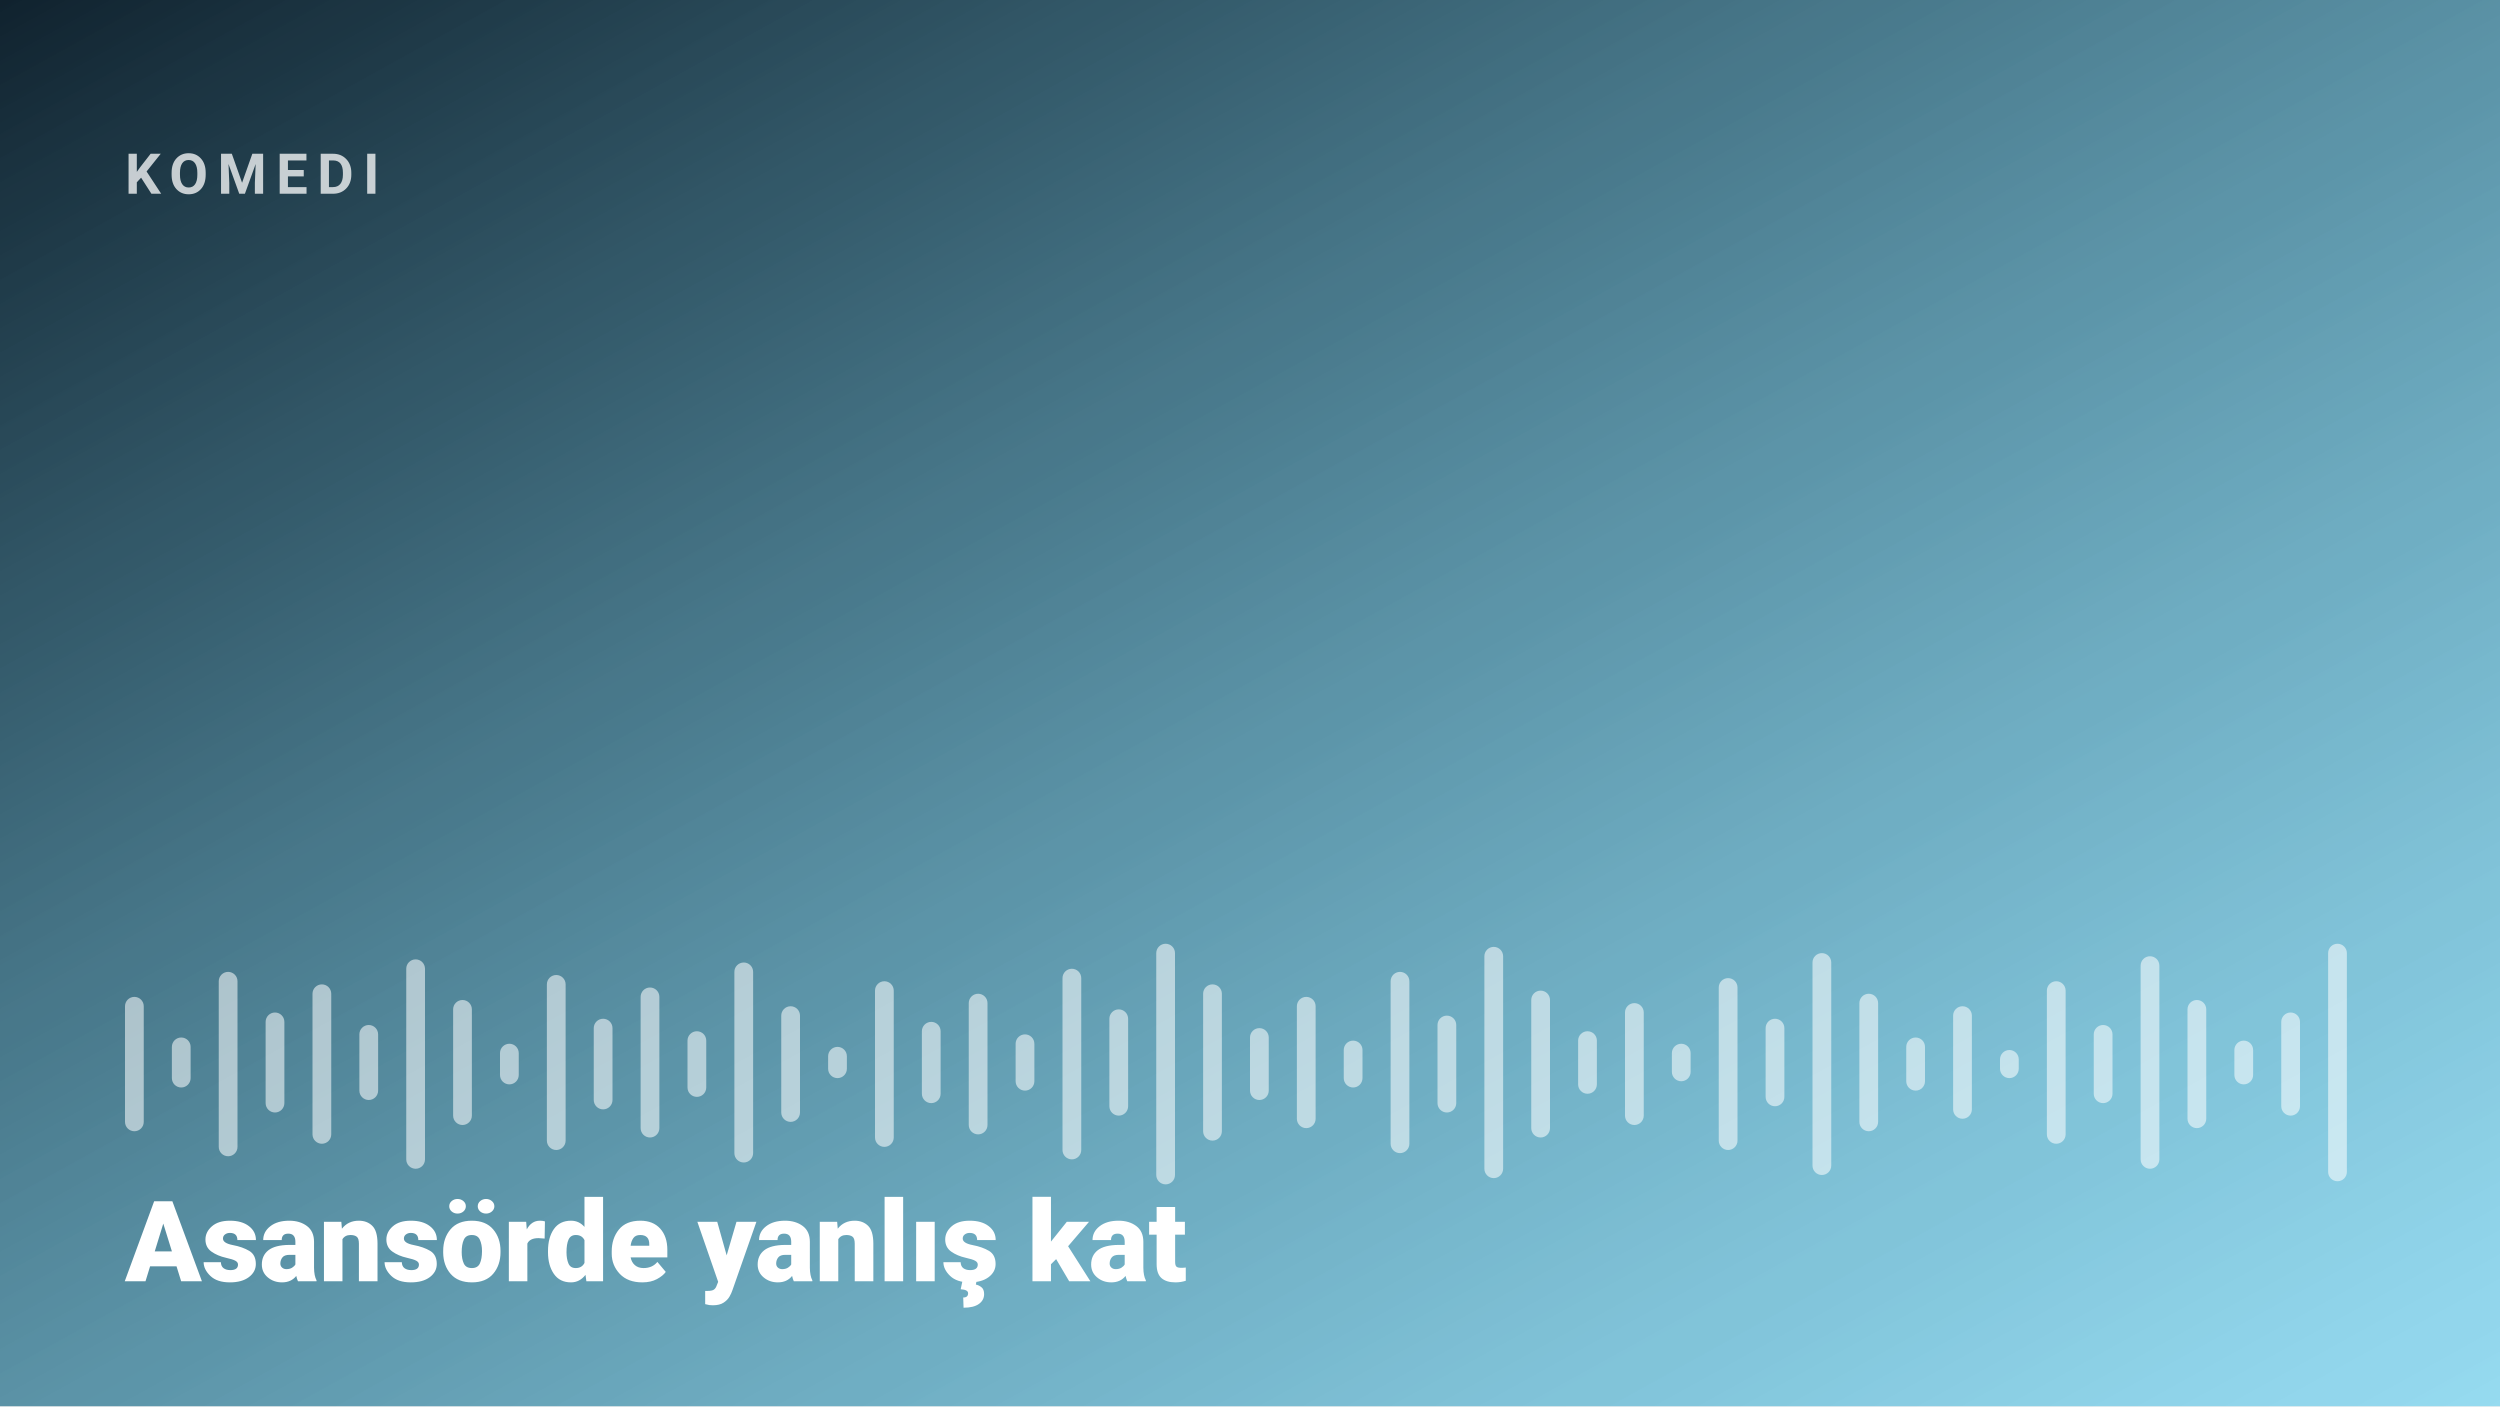
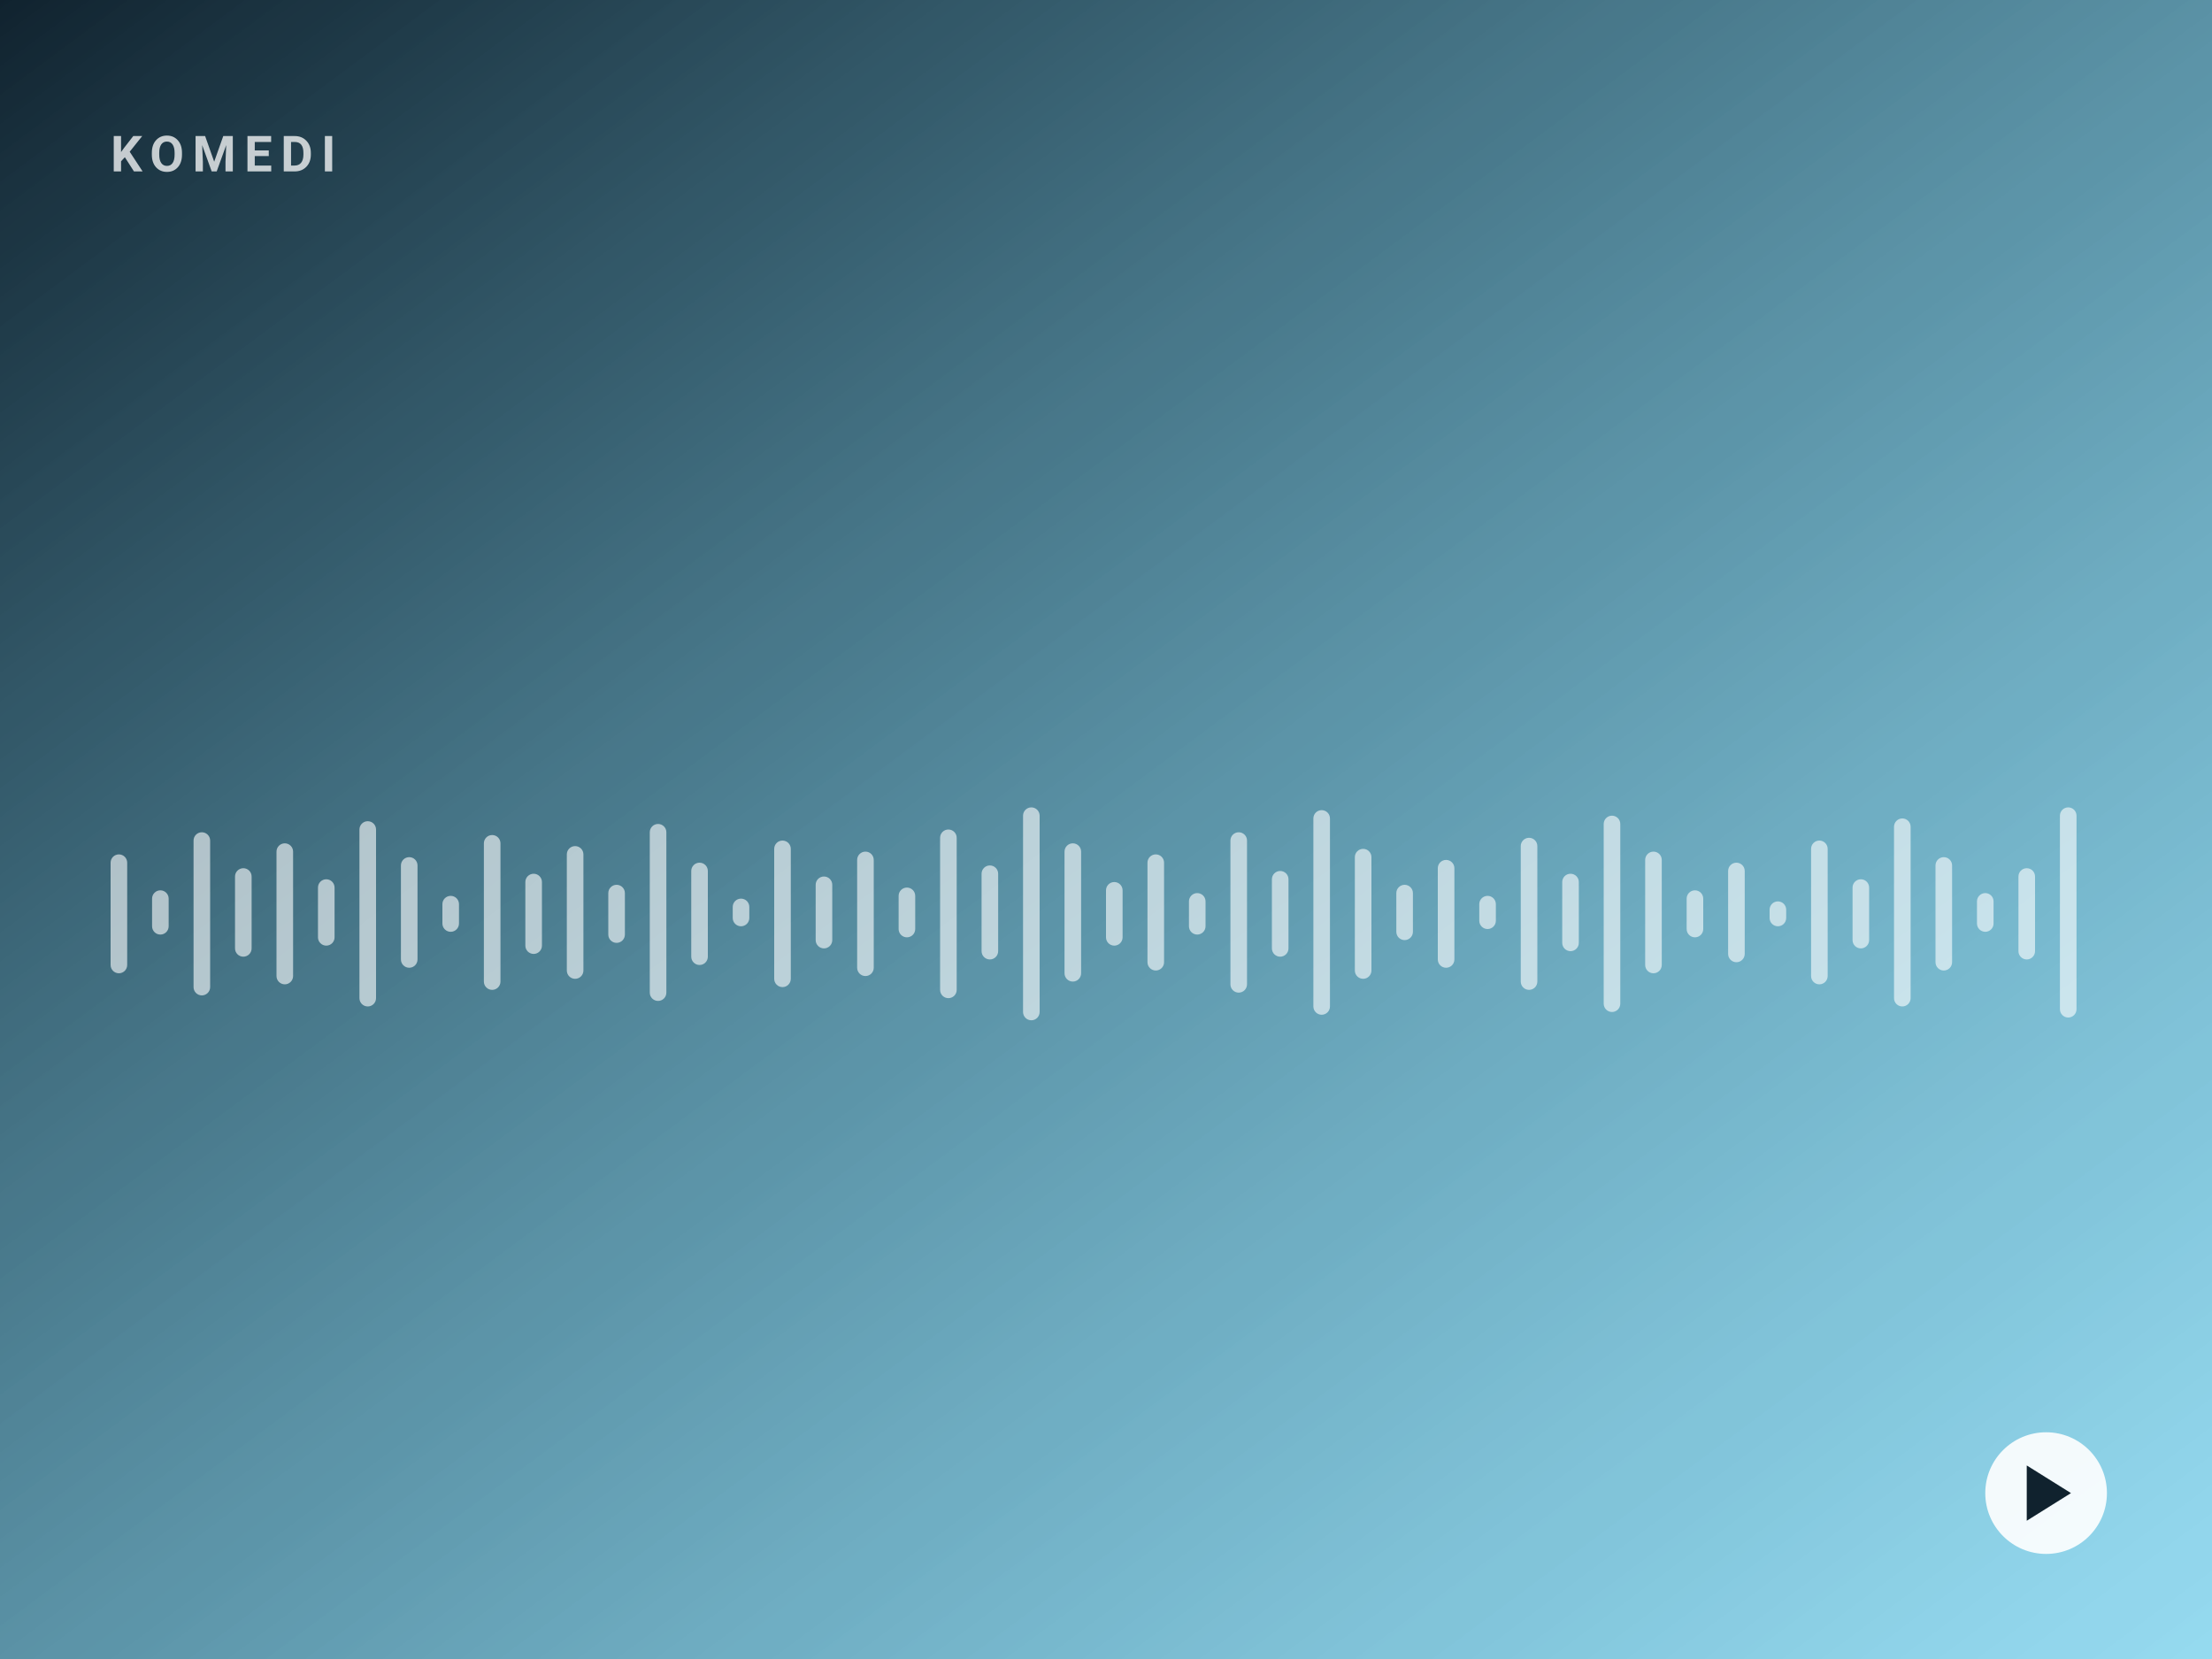
- <svg xmlns="http://www.w3.org/2000/svg" viewBox="0 0 800 450" width="800" height="450" role="img" aria-label="Asansörde yanlış kat">
+ <svg xmlns="http://www.w3.org/2000/svg" viewBox="0 0 800 600" width="800" height="600" role="img" aria-label="Asansörde yanlış kat">
  <defs>
    <linearGradient id="g" x1="0" y1="0" x2="1" y2="1">
      <stop offset="0" stop-color="#10222e" />
      <stop offset="1" stop-color="#4cc9f0" stop-opacity="0.55" />
    </linearGradient>
    <filter id="blur">
      <feGaussianBlur stdDeviation="40" />
    </filter>
  </defs>
-   <rect width="800" height="450" fill="url(#g)" />
+   <rect width="800" height="600" fill="url(#g)" />
  <g filter="url(#blur)">
-     <circle cx="-207" cy="-7" r="65" fill="#ffb443" opacity="0.11" />
+     <circle cx="-207" cy="-307" r="65" fill="#ffb443" opacity="0.11" />
    <circle cx="-356" cy="-28" r="158" fill="#4cc9f0" opacity="0.21" />
-     <circle cx="-135" cy="-14" r="112" fill="#ffb443" opacity="0.16" />
+     <circle cx="-135" cy="-314" r="112" fill="#ffb443" opacity="0.16" />
    <circle cx="-347" cy="-239" r="148" fill="#4cc9f0" opacity="0.20" />
    <circle cx="-294" cy="57" r="117" fill="#ffb443" opacity="0.16" />
  </g>
  <g>
-     <rect x="40" y="319" width="6" height="43" rx="3" fill="#fff" opacity="0.55" />
-     <rect x="55" y="332" width="6" height="16" rx="3" fill="#fff" opacity="0.55" />
-     <rect x="70" y="311" width="6" height="59" rx="3" fill="#fff" opacity="0.55" />
-     <rect x="85" y="324" width="6" height="32" rx="3" fill="#fff" opacity="0.55" />
-     <rect x="100" y="315" width="6" height="51" rx="3" fill="#fff" opacity="0.55" />
-     <rect x="115" y="328" width="6" height="24" rx="3" fill="#fff" opacity="0.55" />
-     <rect x="130" y="307" width="6" height="67" rx="3" fill="#fff" opacity="0.55" />
-     <rect x="145" y="320" width="6" height="40" rx="3" fill="#fff" opacity="0.55" />
-     <rect x="160" y="334" width="6" height="13" rx="3" fill="#fff" opacity="0.55" />
-     <rect x="175" y="312" width="6" height="56" rx="3" fill="#fff" opacity="0.55" />
-     <rect x="190" y="326" width="6" height="29" rx="3" fill="#fff" opacity="0.55" />
-     <rect x="205" y="316" width="6" height="48" rx="3" fill="#fff" opacity="0.55" />
-     <rect x="220" y="330" width="6" height="21" rx="3" fill="#fff" opacity="0.55" />
-     <rect x="235" y="308" width="6" height="64" rx="3" fill="#fff" opacity="0.55" />
-     <rect x="250" y="322" width="6" height="37" rx="3" fill="#fff" opacity="0.55" />
-     <rect x="265" y="335" width="6" height="10" rx="3" fill="#fff" opacity="0.55" />
-     <rect x="280" y="314" width="6" height="53" rx="3" fill="#fff" opacity="0.55" />
-     <rect x="295" y="327" width="6" height="26" rx="3" fill="#fff" opacity="0.55" />
-     <rect x="310" y="318" width="6" height="45" rx="3" fill="#fff" opacity="0.55" />
-     <rect x="325" y="331" width="6" height="18" rx="3" fill="#fff" opacity="0.55" />
-     <rect x="340" y="310" width="6" height="61" rx="3" fill="#fff" opacity="0.55" />
-     <rect x="355" y="323" width="6" height="34" rx="3" fill="#fff" opacity="0.55" />
-     <rect x="370" y="302" width="6" height="77" rx="3" fill="#fff" opacity="0.55" />
-     <rect x="385" y="315" width="6" height="50" rx="3" fill="#fff" opacity="0.55" />
-     <rect x="400" y="329" width="6" height="23" rx="3" fill="#fff" opacity="0.55" />
-     <rect x="415" y="319" width="6" height="42" rx="3" fill="#fff" opacity="0.55" />
-     <rect x="430" y="333" width="6" height="15" rx="3" fill="#fff" opacity="0.55" />
-     <rect x="445" y="311" width="6" height="58" rx="3" fill="#fff" opacity="0.55" />
-     <rect x="460" y="325" width="6" height="31" rx="3" fill="#fff" opacity="0.55" />
-     <rect x="475" y="303" width="6" height="74" rx="3" fill="#fff" opacity="0.55" />
-     <rect x="490" y="317" width="6" height="47" rx="3" fill="#fff" opacity="0.55" />
-     <rect x="505" y="330" width="6" height="20" rx="3" fill="#fff" opacity="0.55" />
-     <rect x="520" y="321" width="6" height="39" rx="3" fill="#fff" opacity="0.55" />
-     <rect x="535" y="334" width="6" height="12" rx="3" fill="#fff" opacity="0.55" />
-     <rect x="550" y="313" width="6" height="55" rx="3" fill="#fff" opacity="0.55" />
-     <rect x="565" y="326" width="6" height="28" rx="3" fill="#fff" opacity="0.55" />
-     <rect x="580" y="305" width="6" height="71" rx="3" fill="#fff" opacity="0.55" />
-     <rect x="595" y="318" width="6" height="44" rx="3" fill="#fff" opacity="0.55" />
-     <rect x="610" y="332" width="6" height="17" rx="3" fill="#fff" opacity="0.55" />
-     <rect x="625" y="322" width="6" height="36" rx="3" fill="#fff" opacity="0.55" />
-     <rect x="640" y="336" width="6" height="9" rx="3" fill="#fff" opacity="0.55" />
-     <rect x="655" y="314" width="6" height="52" rx="3" fill="#fff" opacity="0.55" />
-     <rect x="670" y="328" width="6" height="25" rx="3" fill="#fff" opacity="0.55" />
-     <rect x="685" y="306" width="6" height="68" rx="3" fill="#fff" opacity="0.55" />
-     <rect x="700" y="320" width="6" height="41" rx="3" fill="#fff" opacity="0.55" />
-     <rect x="715" y="333" width="6" height="14" rx="3" fill="#fff" opacity="0.55" />
-     <rect x="730" y="324" width="6" height="33" rx="3" fill="#fff" opacity="0.55" />
-     <rect x="745" y="302" width="6" height="76" rx="3" fill="#fff" opacity="0.55" />
+     <rect x="40" y="309" width="6" height="43" rx="3" fill="#fff" opacity="0.6" />
+     <rect x="55" y="322" width="6" height="16" rx="3" fill="#fff" opacity="0.6" />
+     <rect x="70" y="301" width="6" height="59" rx="3" fill="#fff" opacity="0.6" />
+     <rect x="85" y="314" width="6" height="32" rx="3" fill="#fff" opacity="0.6" />
+     <rect x="100" y="305" width="6" height="51" rx="3" fill="#fff" opacity="0.6" />
+     <rect x="115" y="318" width="6" height="24" rx="3" fill="#fff" opacity="0.6" />
+     <rect x="130" y="297" width="6" height="67" rx="3" fill="#fff" opacity="0.6" />
+     <rect x="145" y="310" width="6" height="40" rx="3" fill="#fff" opacity="0.6" />
+     <rect x="160" y="324" width="6" height="13" rx="3" fill="#fff" opacity="0.6" />
+     <rect x="175" y="302" width="6" height="56" rx="3" fill="#fff" opacity="0.6" />
+     <rect x="190" y="316" width="6" height="29" rx="3" fill="#fff" opacity="0.6" />
+     <rect x="205" y="306" width="6" height="48" rx="3" fill="#fff" opacity="0.6" />
+     <rect x="220" y="320" width="6" height="21" rx="3" fill="#fff" opacity="0.6" />
+     <rect x="235" y="298" width="6" height="64" rx="3" fill="#fff" opacity="0.6" />
+     <rect x="250" y="312" width="6" height="37" rx="3" fill="#fff" opacity="0.6" />
+     <rect x="265" y="325" width="6" height="10" rx="3" fill="#fff" opacity="0.6" />
+     <rect x="280" y="304" width="6" height="53" rx="3" fill="#fff" opacity="0.6" />
+     <rect x="295" y="317" width="6" height="26" rx="3" fill="#fff" opacity="0.6" />
+     <rect x="310" y="308" width="6" height="45" rx="3" fill="#fff" opacity="0.6" />
+     <rect x="325" y="321" width="6" height="18" rx="3" fill="#fff" opacity="0.6" />
+     <rect x="340" y="300" width="6" height="61" rx="3" fill="#fff" opacity="0.6" />
+     <rect x="355" y="313" width="6" height="34" rx="3" fill="#fff" opacity="0.6" />
+     <rect x="370" y="292" width="6" height="77" rx="3" fill="#fff" opacity="0.6" />
+     <rect x="385" y="305" width="6" height="50" rx="3" fill="#fff" opacity="0.6" />
+     <rect x="400" y="319" width="6" height="23" rx="3" fill="#fff" opacity="0.6" />
+     <rect x="415" y="309" width="6" height="42" rx="3" fill="#fff" opacity="0.6" />
+     <rect x="430" y="323" width="6" height="15" rx="3" fill="#fff" opacity="0.6" />
+     <rect x="445" y="301" width="6" height="58" rx="3" fill="#fff" opacity="0.6" />
+     <rect x="460" y="315" width="6" height="31" rx="3" fill="#fff" opacity="0.6" />
+     <rect x="475" y="293" width="6" height="74" rx="3" fill="#fff" opacity="0.6" />
+     <rect x="490" y="307" width="6" height="47" rx="3" fill="#fff" opacity="0.6" />
+     <rect x="505" y="320" width="6" height="20" rx="3" fill="#fff" opacity="0.6" />
+     <rect x="520" y="311" width="6" height="39" rx="3" fill="#fff" opacity="0.6" />
+     <rect x="535" y="324" width="6" height="12" rx="3" fill="#fff" opacity="0.6" />
+     <rect x="550" y="303" width="6" height="55" rx="3" fill="#fff" opacity="0.6" />
+     <rect x="565" y="316" width="6" height="28" rx="3" fill="#fff" opacity="0.6" />
+     <rect x="580" y="295" width="6" height="71" rx="3" fill="#fff" opacity="0.6" />
+     <rect x="595" y="308" width="6" height="44" rx="3" fill="#fff" opacity="0.6" />
+     <rect x="610" y="322" width="6" height="17" rx="3" fill="#fff" opacity="0.6" />
+     <rect x="625" y="312" width="6" height="36" rx="3" fill="#fff" opacity="0.6" />
+     <rect x="640" y="326" width="6" height="9" rx="3" fill="#fff" opacity="0.6" />
+     <rect x="655" y="304" width="6" height="52" rx="3" fill="#fff" opacity="0.6" />
+     <rect x="670" y="318" width="6" height="25" rx="3" fill="#fff" opacity="0.6" />
+     <rect x="685" y="296" width="6" height="68" rx="3" fill="#fff" opacity="0.6" />
+     <rect x="700" y="310" width="6" height="41" rx="3" fill="#fff" opacity="0.6" />
+     <rect x="715" y="323" width="6" height="14" rx="3" fill="#fff" opacity="0.6" />
+     <rect x="730" y="314" width="6" height="33" rx="3" fill="#fff" opacity="0.6" />
+     <rect x="745" y="292" width="6" height="76" rx="3" fill="#fff" opacity="0.6" />
  </g>
  <text x="40" y="62" font-family="ui-sans-serif,system-ui,Segoe UI,Roboto,sans-serif" font-size="18" font-weight="600" fill="#fff" opacity="0.75" letter-spacing="3">KOMEDI</text>
-   <text x="40" y="410" font-family="ui-sans-serif,system-ui,Segoe UI,Roboto,sans-serif" font-size="36" font-weight="800" fill="#fff">Asansörde yanlış kat</text>
+   <circle cx="740" cy="540" r="22" fill="#fff" opacity="0.9" />
+   <path d="M733 530l16 10-16 10z" fill="#10222e" />
</svg>
